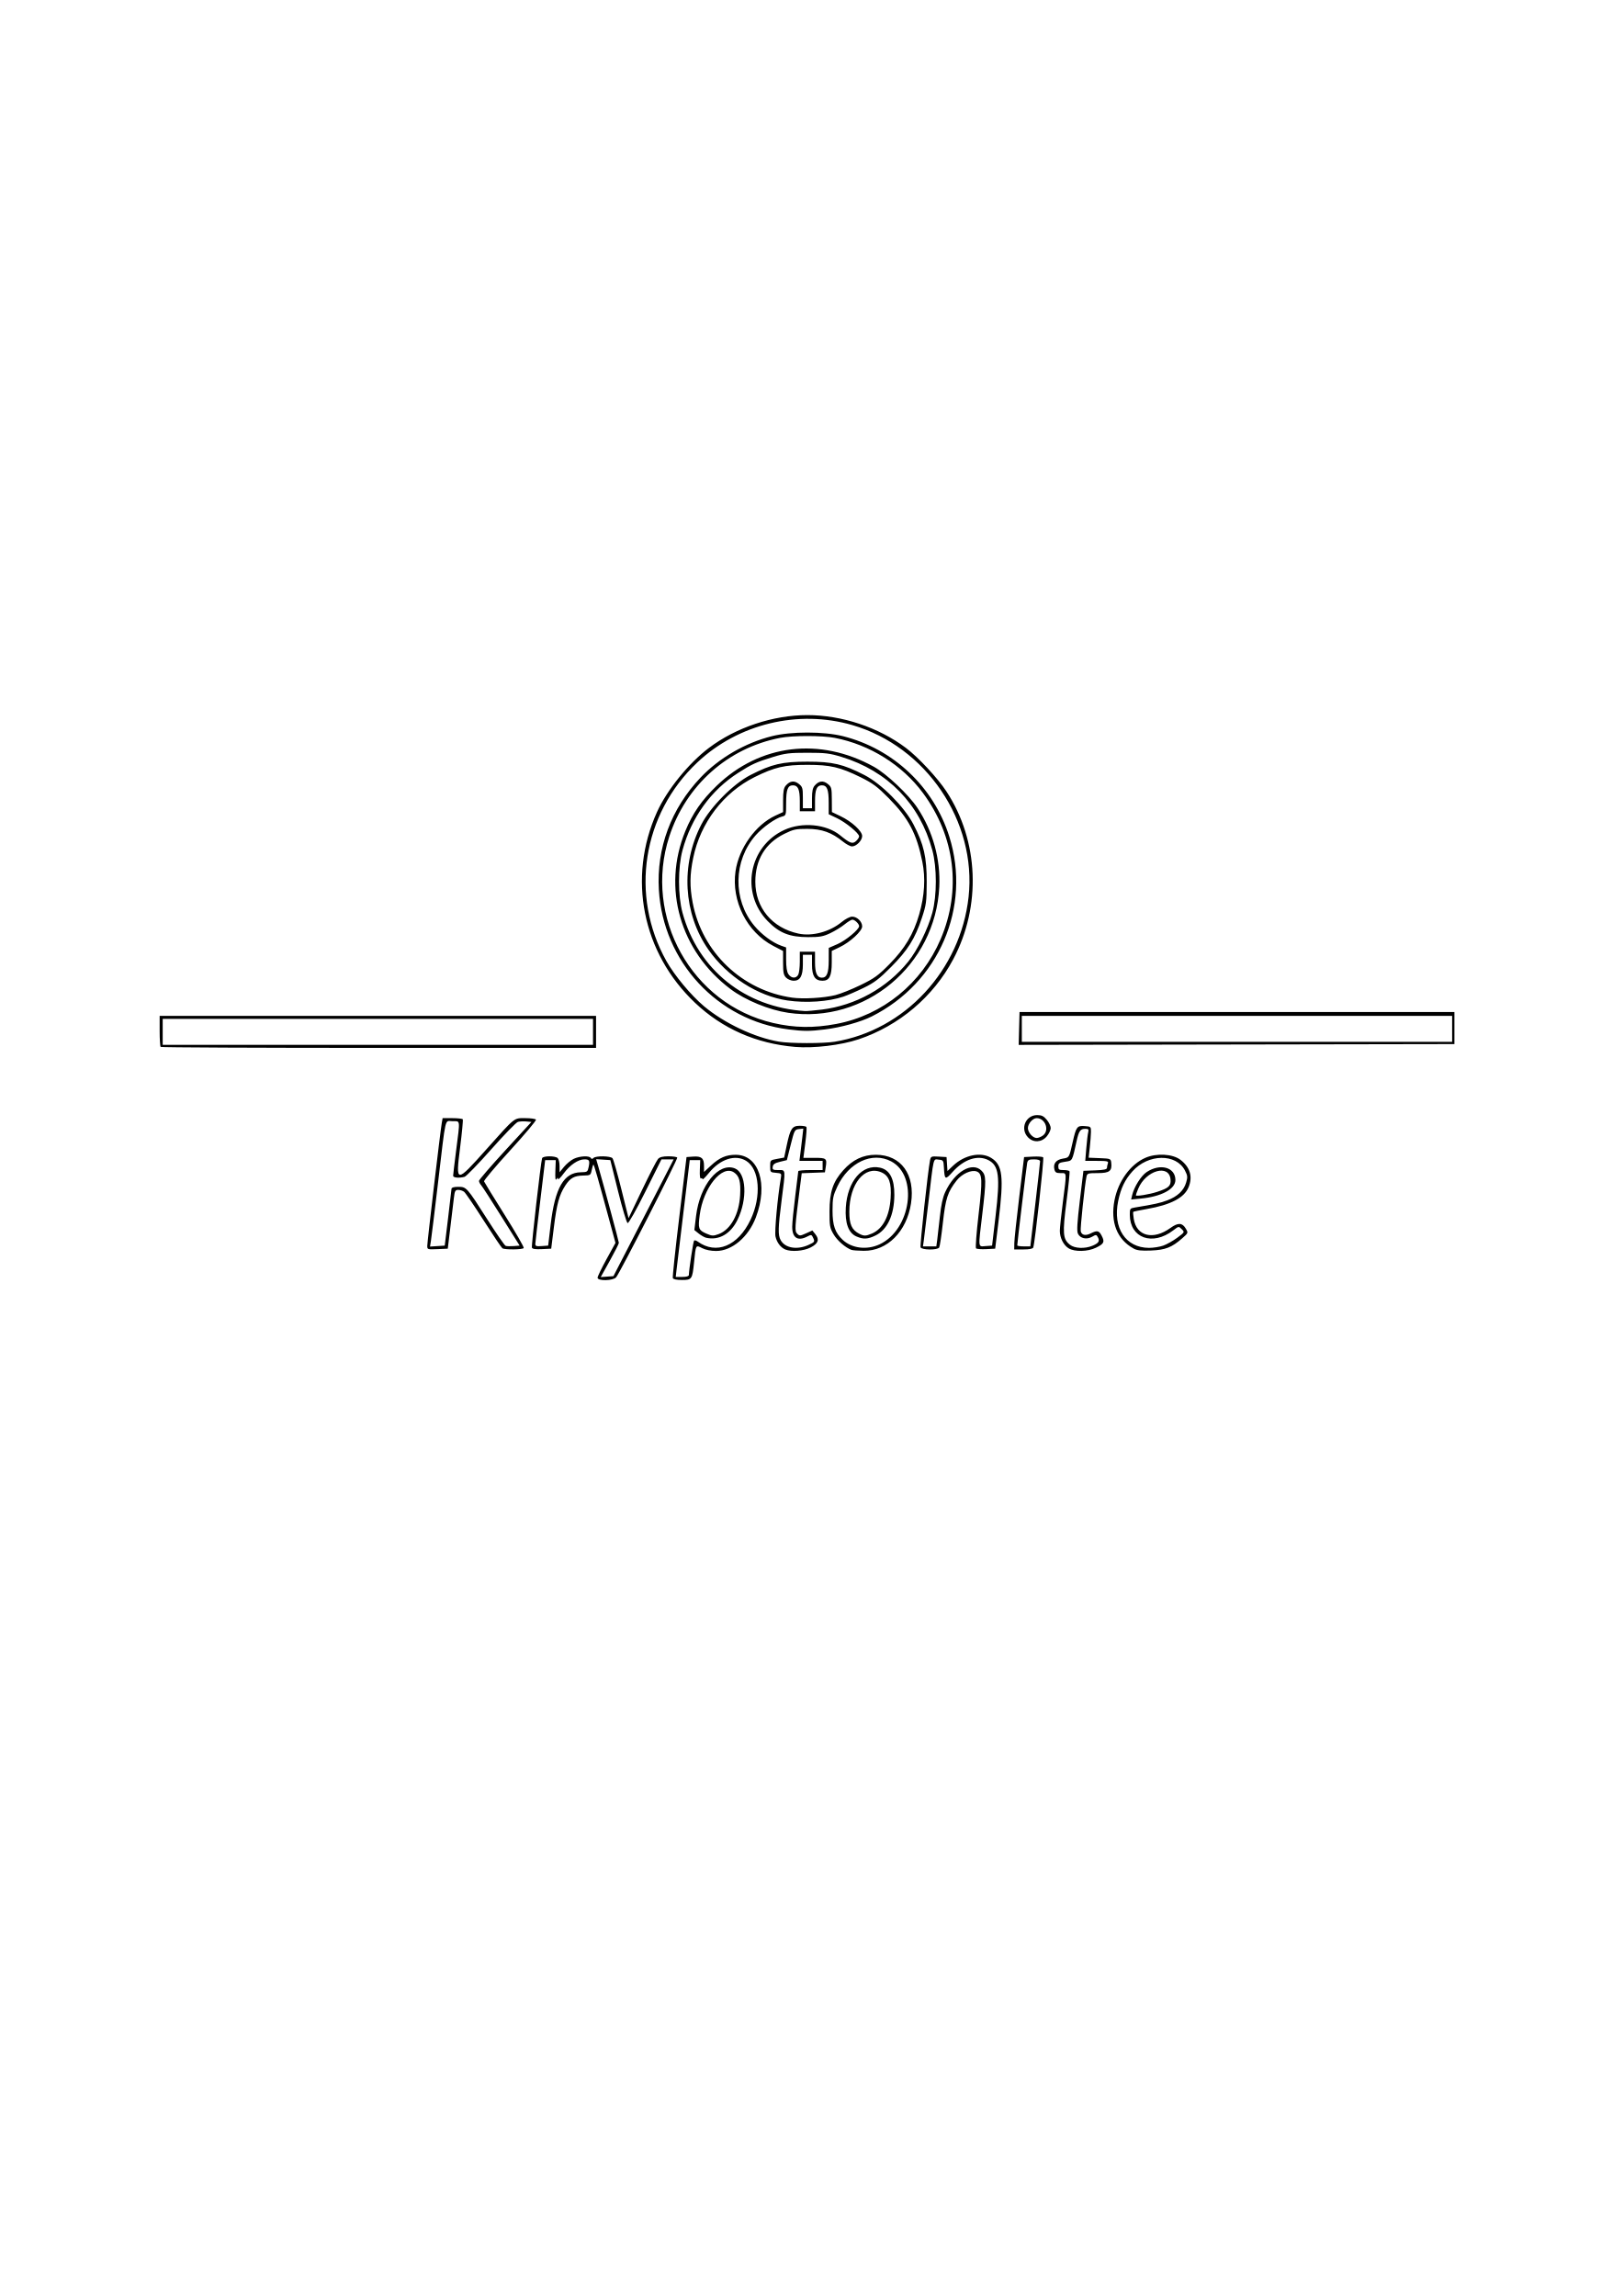
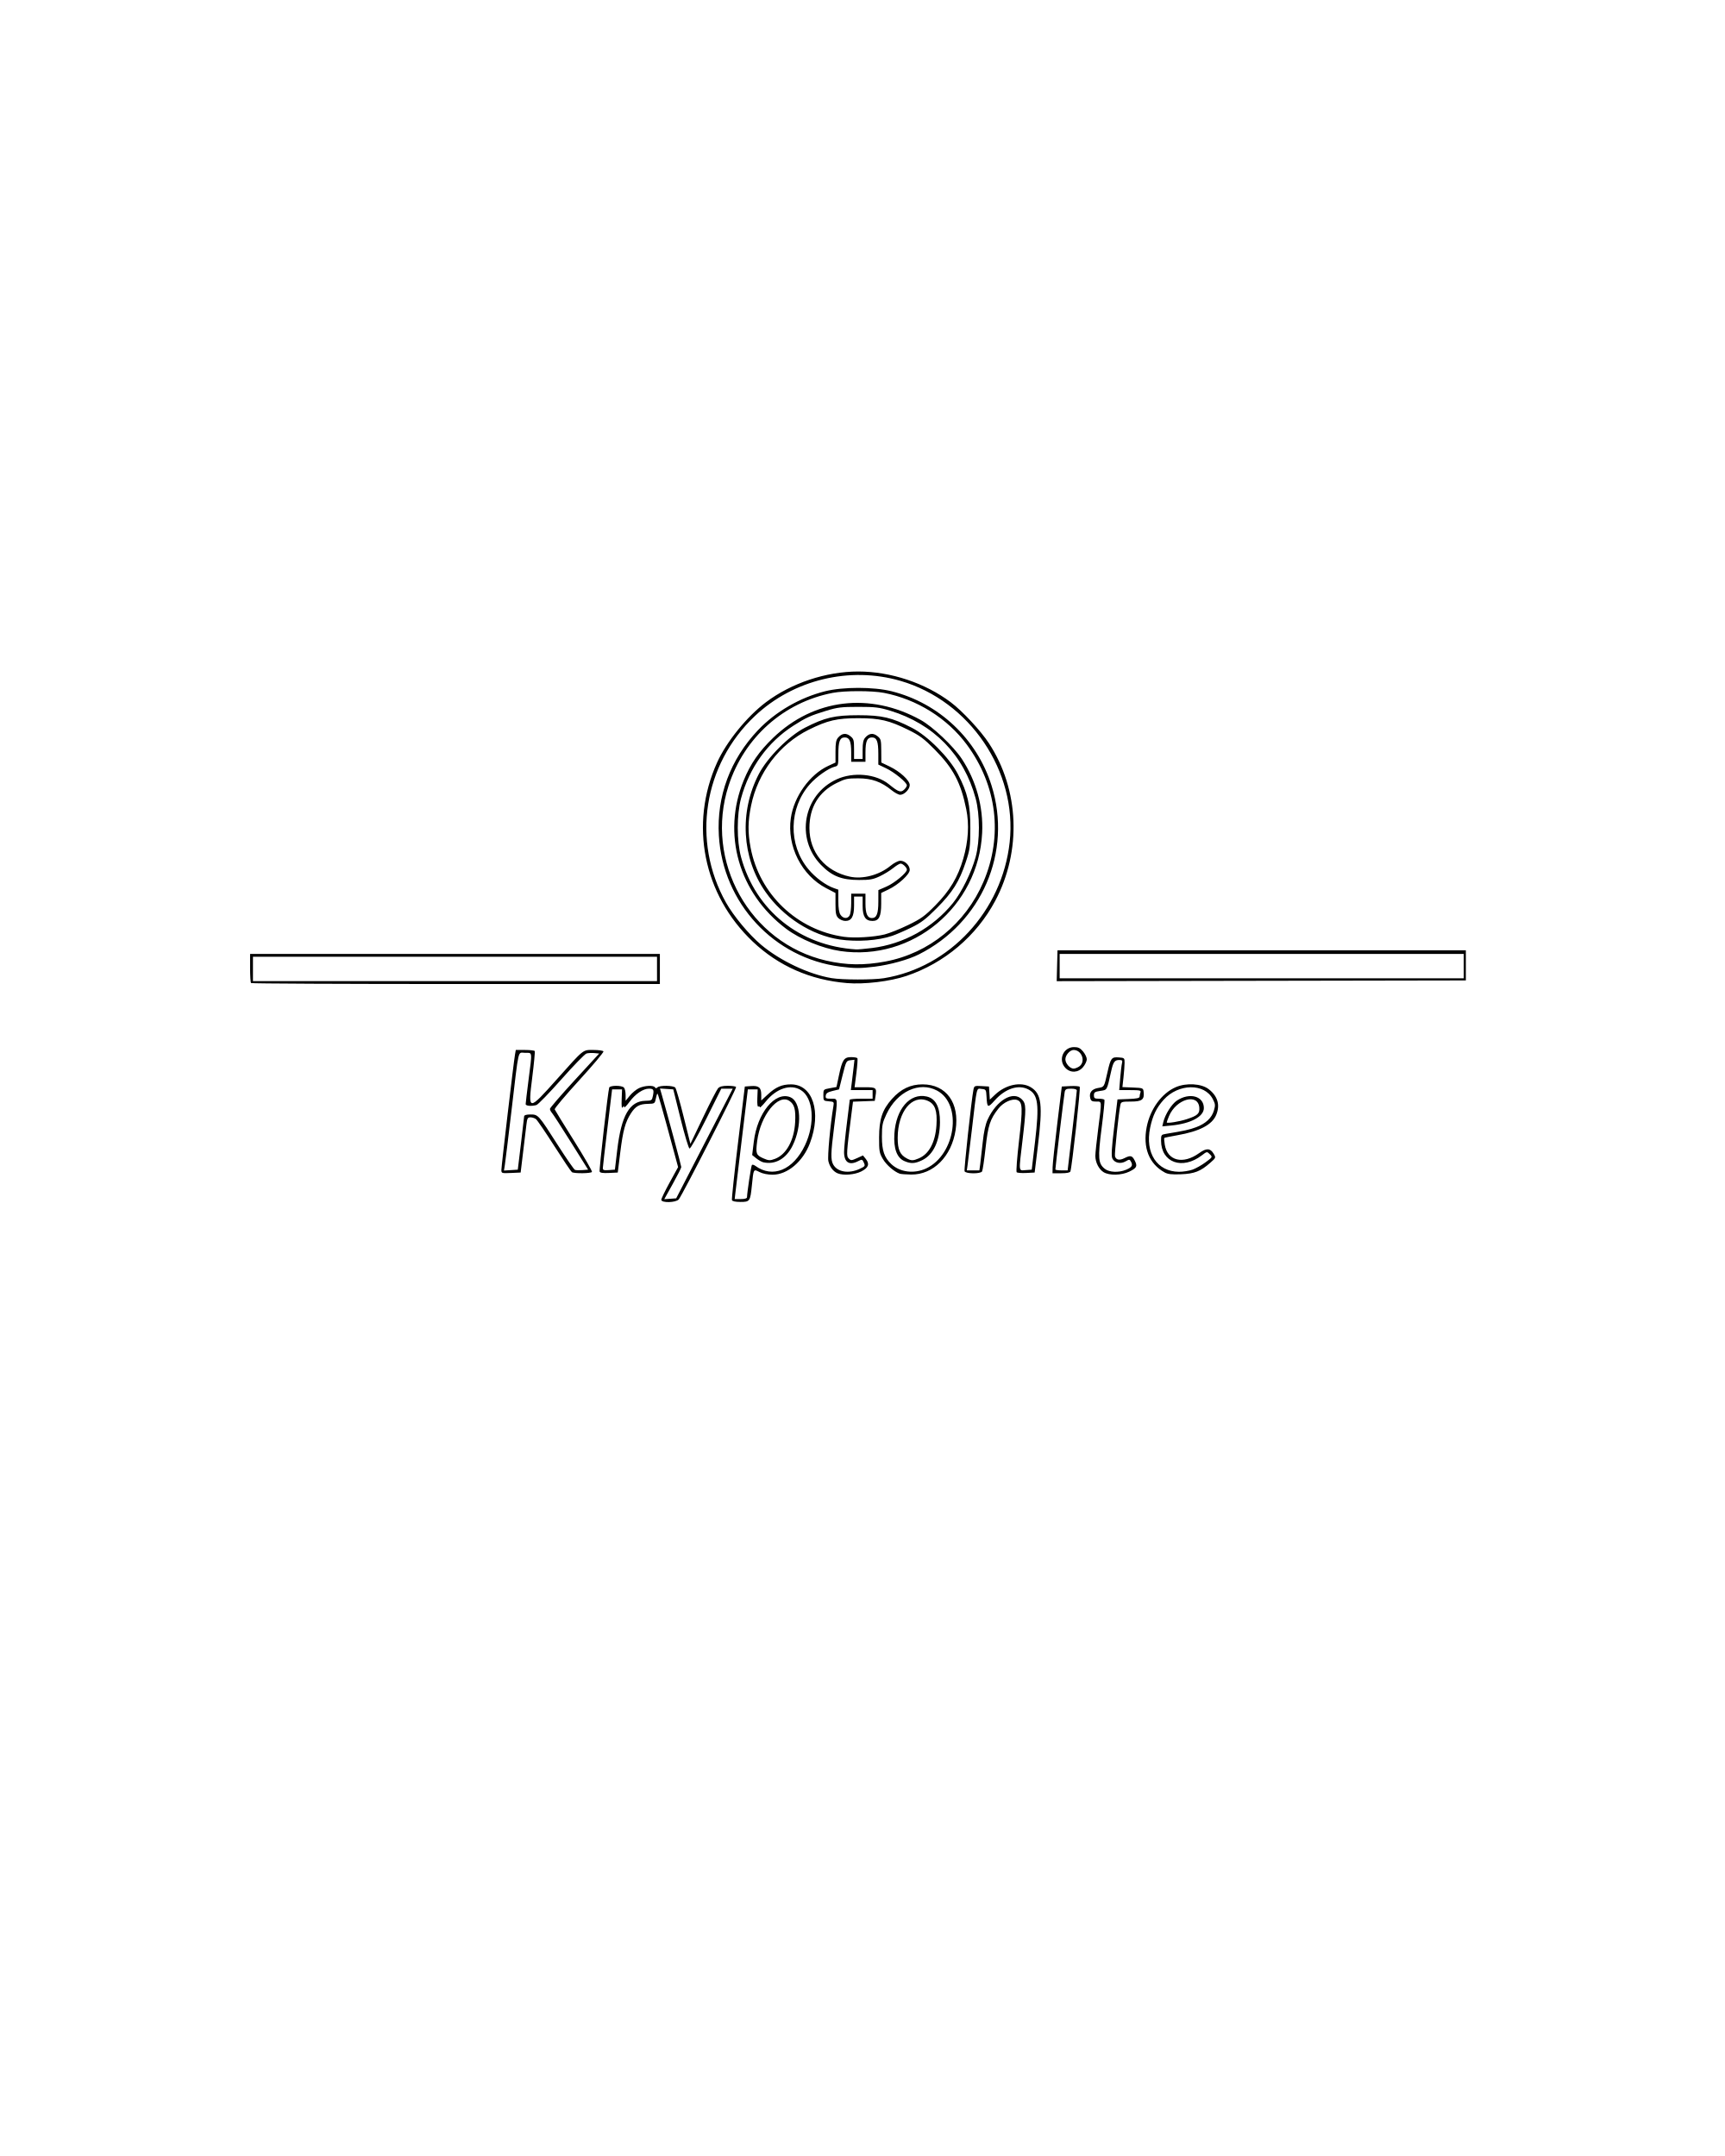
- <svg xmlns="http://www.w3.org/2000/svg" width="210mm" height="297mm" viewBox="0 0 210 297" version="1.1" id="svg5">
+ <svg xmlns="http://www.w3.org/2000/svg" width="1200mm" height="1500mm" viewBox="0 0 210 297" version="1.1" id="svg5">
  <defs id="defs2" />
  <g id="layer1">
    <path style="fill:#000000;stroke-width:0.197" d="m 77.287,165.279 c 0,-0.161 0.521,-1.239 1.157,-2.397 l 1.157,-2.106 -0.54,-1.997 c -1.784,-6.589 -2.245,-8.204 -2.322,-8.126 -0.047,0.048 -0.146,0.38 -0.219,0.739 -0.127,0.623 -0.174,0.653 -1.061,0.669 -1.189,0.022 -1.714,0.314 -2.359,1.312 -0.778,1.205 -1.087,2.338 -1.466,5.388 l -0.344,2.762 -1.205,0.058 c -0.852,0.041 -1.23,-0.017 -1.292,-0.197 -0.084,-0.246 1.15,-11.058 1.319,-11.562 0.107,-0.319 1.707,-0.327 2.023,-0.01 0.13,0.13 0.236,0.595 0.236,1.032 v 0.795 l 0.583,-0.71 c 0.321,-0.391 0.887,-0.855 1.259,-1.032 0.77,-0.367 2.003,-0.427 2.2,-0.107 0.095,0.155 0.192,0.155 0.346,0 0.3,-0.301 2.203,-0.272 2.459,0.038 0.115,0.139 0.63,1.939 1.143,3.999 l 0.934,3.746 1.749,-3.653 c 0.962,-2.009 1.888,-3.809 2.058,-3.999 0.22,-0.247 0.606,-0.346 1.348,-0.346 0.572,0 1.085,0.074 1.14,0.164 0.109,0.178 -7.414,14.92 -7.903,15.487 -0.395,0.458 -2.401,0.503 -2.401,0.054 z m 3.783,-3.559 c 0.952,-1.846 2.705,-5.246 3.894,-7.554 l 2.163,-4.196 H 86.338 85.549 L 83.475,154.13 c -1.208,2.424 -2.17,4.129 -2.304,4.084 -0.127,-0.042 -0.681,-1.893 -1.232,-4.112 l -1.002,-4.035 -0.916,-0.06 -0.916,-0.06 0.275,0.949 c 0.72,2.489 2.66,9.69 2.66,9.874 0,0.115 -0.528,1.158 -1.173,2.317 l -1.173,2.109 0.822,-0.06 0.822,-0.06 z m -9.85,-3.327 c 0.562,-4.737 1.698,-6.711 3.882,-6.753 0.856,-0.016 0.901,-0.046 1.032,-0.691 0.169,-0.831 0.085,-0.98 -0.553,-0.98 -0.8,0 -1.873,0.728 -2.67,1.812 -0.406,0.552 -0.739,0.881 -0.74,0.731 -0.002,-0.215 -0.044,-0.21 -0.198,0.024 -0.137,0.207 -0.18,-0.118 -0.144,-1.086 l 0.051,-1.382 h -0.686 -0.686 l -0.631,5.233 c -0.347,2.878 -0.636,5.394 -0.642,5.59 -0.009,0.299 0.125,0.347 0.825,0.296 l 0.836,-0.061 z m 15.798,6.931 c -0.05,-0.136 0.329,-3.713 0.842,-7.949 l 0.932,-7.702 0.85,-0.061 c 1.08,-0.078 1.411,0.203 1.411,1.197 v 0.791 l 0.897,-0.83 c 1.107,-1.024 1.952,-1.392 3.198,-1.392 3.009,0 4.236,3.805 2.612,8.097 -0.961,2.541 -3.092,4.345 -5.133,4.345 -0.681,0 -1.37,-0.139 -1.814,-0.366 -0.842,-0.431 -0.816,-0.478 -1.05,1.848 -0.22,2.183 -0.281,2.271 -1.563,2.271 -0.695,0 -1.125,-0.09 -1.183,-0.247 z m 2.075,-0.395 c 0.018,-0.717 0.568,-4.345 0.675,-4.452 0.069,-0.069 0.275,-0.015 0.459,0.119 2.407,1.753 5.225,0.591 6.848,-2.825 1.435,-3.02 1.17,-6.544 -0.574,-7.611 -1.411,-0.864 -3.349,-0.235 -4.809,1.561 -0.46,0.566 -0.836,0.931 -0.836,0.812 0,-0.119 -0.088,-0.162 -0.195,-0.095 -0.123,0.076 -0.178,-0.339 -0.147,-1.124 l 0.048,-1.245 h -0.678 -0.678 l -0.822,6.813 c -0.452,3.747 -0.859,7.146 -0.905,7.554 l -0.083,0.741 h 0.845 c 0.542,0 0.848,-0.089 0.852,-0.247 z m 2.248,-4.815 c -0.22,-0.049 -0.656,-0.295 -0.969,-0.545 l -0.569,-0.456 0.227,-1.857 c 0.483,-3.945 2.911,-6.921 4.999,-6.124 1.503,0.574 1.678,3.961 0.345,6.68 -0.885,1.805 -2.395,2.667 -4.032,2.301 z m 1.617,-0.481 c 1.546,-0.587 2.628,-2.553 2.764,-5.023 0.098,-1.77 -0.1,-2.497 -0.805,-2.961 -1.546,-1.017 -3.966,2.005 -4.422,5.523 -0.227,1.75 -0.153,1.957 0.852,2.397 0.731,0.32 0.915,0.327 1.61,0.064 z m 8.617,1.998 c -0.609,-0.25 -1.101,-0.899 -1.277,-1.684 -0.139,-0.62 0.269,-5.078 0.691,-7.546 0.104,-0.608 0.083,-0.632 -0.636,-0.691 -0.726,-0.06 -0.744,-0.08 -0.744,-0.85 0,-0.781 0.008,-0.79 0.904,-0.954 l 0.904,-0.166 0.341,-1.613 c 0.451,-2.135 0.697,-2.502 1.679,-2.502 0.424,0 0.813,0.069 0.865,0.154 0.052,0.085 -0.015,1.018 -0.15,2.074 l -0.245,1.919 h 1.419 c 1.56,0 1.645,0.068 1.471,1.185 l -0.108,0.691 -1.499,0.057 -1.499,0.057 -0.219,1.72 c -0.69,5.427 -0.71,5.76 -0.368,6.104 0.3,0.301 0.382,0.298 1.143,-0.046 l 0.819,-0.371 0.378,0.469 c 0.572,0.709 0.388,1.227 -0.616,1.735 -0.904,0.458 -2.465,0.581 -3.252,0.258 z m 2.999,-0.598 c 0.787,-0.359 0.823,-0.41 0.612,-0.875 -0.213,-0.469 -0.252,-0.48 -0.777,-0.207 -1.231,0.639 -1.949,0.175 -1.949,-1.258 1.2e-4,-0.508 0.177,-2.301 0.393,-3.985 0.216,-1.684 0.393,-3.128 0.393,-3.209 1.3e-4,-0.082 0.708,-0.148 1.574,-0.148 h 1.573 v -0.592 -0.592 h -1.5 -1.5 l 0.12,-0.938 c 0.066,-0.516 0.179,-1.456 0.251,-2.089 l 0.131,-1.151 -0.57,0.065 c -0.547,0.063 -0.589,0.143 -1.063,2.04 l -0.493,1.975 -0.883,0.213 c -0.673,0.162 -0.898,0.315 -0.946,0.642 -0.056,0.38 0.028,0.429 0.737,0.429 0.966,0 0.943,-0.227 0.407,3.95 -0.456,3.553 -0.477,4.464 -0.119,5.113 0.571,1.034 2.118,1.299 3.61,0.619 z m 5.556,0.648 c -0.777,-0.277 -1.846,-1.208 -2.323,-2.022 -0.484,-0.827 -0.528,-1.075 -0.522,-2.976 0.008,-2.514 0.444,-3.817 1.779,-5.307 1.224,-1.367 2.557,-2 4.21,-2 3.269,0 5.124,2.565 4.551,6.292 -0.561,3.648 -3.072,6.164 -6.122,6.131 -0.703,-0.008 -1.411,-0.061 -1.573,-0.119 z m 3.638,-0.723 c 4.064,-1.905 5.031,-8.851 1.493,-10.727 -2.445,-1.297 -5.494,0.126 -6.961,3.248 -0.556,1.183 -0.624,1.523 -0.626,3.105 -0.003,1.913 0.329,2.874 1.307,3.791 1.191,1.115 3.143,1.353 4.787,0.583 z m -3.008,-1.018 c -1.026,-0.448 -1.494,-1.727 -1.369,-3.743 0.213,-3.424 2.136,-5.658 4.435,-5.151 1.251,0.276 1.86,1.447 1.844,3.544 -0.02,2.587 -0.905,4.481 -2.443,5.229 -1,0.486 -1.566,0.514 -2.467,0.121 z m 1.991,-0.366 c 1.414,-0.593 2.281,-2.22 2.436,-4.569 0.133,-2.021 -0.201,-2.941 -1.222,-3.37 -2.149,-0.902 -4.102,1.51 -4.118,5.087 -0.007,1.649 0.316,2.371 1.285,2.872 0.605,0.312 0.834,0.31 1.619,-0.02 z m 25.453,1.898 c -0.655,-0.408 -1.132,-1.357 -1.132,-2.251 1.2e-4,-0.364 0.177,-2.039 0.393,-3.722 0.513,-3.995 0.532,-3.752 -0.291,-3.752 -0.559,0 -0.706,-0.087 -0.803,-0.475 -0.186,-0.744 0.206,-1.25 1.084,-1.399 0.849,-0.144 0.817,-0.09 1.28,-2.138 0.449,-1.985 0.566,-2.142 1.546,-2.071 0.8,0.058 0.823,0.08 0.817,0.751 -0.003,0.38 -0.072,1.287 -0.152,2.015 l -0.146,1.324 1.43,0.058 c 1.391,0.057 1.432,0.073 1.492,0.591 0.123,1.074 -0.224,1.343 -1.736,1.343 -1.256,0 -1.374,0.036 -1.464,0.444 -0.224,1.016 -0.83,6.764 -0.747,7.082 0.133,0.511 0.611,0.614 1.285,0.277 0.851,-0.427 1.076,-0.378 1.431,0.311 0.41,0.797 0.297,1.031 -0.744,1.537 -1.074,0.522 -2.765,0.557 -3.542,0.074 z m 3.079,-0.325 c 0.816,-0.342 0.979,-0.593 0.714,-1.092 -0.196,-0.367 -0.239,-0.371 -0.758,-0.072 -0.698,0.402 -1.549,0.211 -1.831,-0.412 -0.154,-0.341 -0.089,-1.445 0.253,-4.29 l 0.461,-3.831 1.524,-0.058 c 1.135,-0.043 1.524,-0.127 1.524,-0.329 0,-0.149 0.054,-0.412 0.119,-0.584 0.103,-0.268 -0.096,-0.312 -1.405,-0.312 h -1.524 l 0.135,-1.629 c 0.074,-0.896 0.185,-1.829 0.246,-2.074 0.093,-0.372 0.031,-0.444 -0.378,-0.444 -0.639,0 -0.829,0.269 -1.12,1.58 -0.591,2.663 -0.518,2.531 -1.487,2.677 -0.76,0.114 -0.88,0.197 -0.88,0.604 0,0.405 0.095,0.471 0.677,0.471 0.372,0 0.719,0.069 0.771,0.153 0.052,0.084 -0.123,1.839 -0.389,3.9 -0.535,4.153 -0.477,4.882 0.447,5.612 0.611,0.482 1.921,0.541 2.901,0.129 z m 5.328,0.356 c -2.139,-1.174 -3.019,-3.403 -2.468,-6.244 0.481,-2.477 2.072,-4.66 4.007,-5.496 1.445,-0.624 3.522,-0.501 4.526,0.268 1.249,0.957 1.61,2.19 1.041,3.558 -0.566,1.36 -2.297,2.261 -5.38,2.801 -0.933,0.163 -1.729,0.329 -1.768,0.368 -0.039,0.039 -0.011,0.446 0.062,0.906 0.36,2.258 2.509,2.793 4.746,1.18 0.989,-0.713 1.529,-0.691 1.983,0.08 0.329,0.559 0.329,0.562 -0.457,1.253 -1.344,1.183 -2.174,1.509 -4.032,1.584 -1.276,0.052 -1.811,-0.009 -2.262,-0.256 z m 3.831,-0.374 c 0.458,-0.162 1.272,-0.619 1.81,-1.016 0.975,-0.719 0.977,-0.722 0.588,-1.112 -0.389,-0.39 -0.392,-0.39 -1.097,0.15 -2.687,2.058 -5.604,1.013 -5.62,-2.014 -0.004,-0.785 0.031,-0.836 0.635,-0.936 2.57,-0.423 3.281,-0.58 4.2,-0.925 1.323,-0.497 2.137,-1.26 2.445,-2.293 0.214,-0.717 0.197,-0.901 -0.146,-1.568 -1.145,-2.226 -4.748,-2.176 -6.786,0.094 -0.984,1.097 -1.506,2.182 -1.853,3.853 -0.723,3.483 0.961,6.044 3.984,6.057 0.554,0.002 1.382,-0.128 1.84,-0.291 z m -4.014,-6.538 c 0.249,-1.06 1.155,-2.501 1.873,-2.978 1.753,-1.165 3.718,-0.623 3.718,1.026 0,1.178 -1.803,2.146 -4.485,2.405 l -1.24,0.12 z m 3.231,-0.418 c 1.501,-0.491 1.801,-0.768 1.732,-1.597 -0.17,-2.044 -3.195,-1.184 -4.18,1.189 -0.168,0.404 -0.305,0.787 -0.305,0.851 0,0.171 1.725,-0.107 2.753,-0.443 z m -94.398,6.978 c 0,-0.516 1.683,-14.774 1.873,-15.871 l 0.111,-0.642 h 1.258 c 0.692,0 1.3,0.068 1.351,0.151 0.051,0.083 -0.104,1.727 -0.346,3.653 -0.584,4.659 -0.561,4.661 3.423,0.201 3.759,-4.208 3.506,-4.006 5.005,-4.006 0.695,0 1.317,0.087 1.383,0.194 0.066,0.107 -1.438,1.898 -3.341,3.981 -1.903,2.083 -3.422,3.887 -3.375,4.009 0.047,0.122 1.246,2.071 2.665,4.33 1.419,2.259 2.53,4.189 2.469,4.289 -0.132,0.214 -2.45,0.239 -2.763,0.03 -0.119,-0.08 -1.209,-1.7 -2.423,-3.601 -1.214,-1.901 -2.35,-3.567 -2.526,-3.703 -0.175,-0.136 -0.517,-0.247 -0.759,-0.247 -0.384,0 -0.456,0.132 -0.563,1.037 -0.068,0.57 -0.273,2.281 -0.457,3.802 l -0.333,2.765 -1.327,0.058 c -1.297,0.057 -1.327,0.047 -1.327,-0.43 z m 2.691,-3.578 c 0.238,-1.955 0.438,-3.666 0.444,-3.802 0.007,-0.158 0.318,-0.247 0.862,-0.247 1.075,0 1.1,0.028 3.772,4.214 1.167,1.829 2.232,3.367 2.366,3.419 0.134,0.052 0.596,0.066 1.028,0.032 l 0.784,-0.062 -2.35,-3.752 c -1.292,-2.064 -2.476,-3.892 -2.63,-4.064 -0.154,-0.171 -0.28,-0.422 -0.28,-0.556 0,-0.134 1.526,-1.905 3.392,-3.934 l 3.392,-3.69 -0.666,-0.064 c -0.366,-0.035 -0.853,-0.01 -1.081,0.056 -0.228,0.066 -1.785,1.667 -3.459,3.558 -1.674,1.891 -3.223,3.487 -3.442,3.546 -0.707,0.191 -1.48,0.121 -1.479,-0.134 1.21e-4,-0.136 0.177,-1.624 0.393,-3.308 0.521,-4.062 0.56,-3.752 -0.474,-3.752 -1.039,0 -0.815,-0.959 -1.887,8.097 -0.431,3.639 -0.836,6.954 -0.902,7.368 l -0.119,0.752 0.952,-0.061 0.952,-0.061 z m 61.107,3.774 c -0.095,-0.247 0.956,-9.904 1.222,-11.239 0.106,-0.53 0.153,-0.55 1.125,-0.494 l 1.015,0.059 0.059,0.903 0.059,0.903 0.725,-0.687 c 1.474,-1.396 3.589,-1.832 4.922,-1.016 1.492,0.914 1.666,2.393 0.959,8.191 l -0.433,3.555 -1.158,0.06 c -0.637,0.033 -1.231,-0.013 -1.32,-0.103 -0.089,-0.09 0.056,-2.027 0.322,-4.306 0.531,-4.547 0.498,-5.357 -0.23,-5.635 -0.682,-0.26 -1.916,0.294 -2.601,1.168 -1.16,1.481 -1.428,2.303 -1.776,5.445 -0.181,1.637 -0.397,3.087 -0.481,3.222 -0.218,0.354 -2.272,0.331 -2.409,-0.027 z m 2.155,-0.96 c 0.064,-0.462 0.218,-1.817 0.343,-3.012 0.155,-1.477 0.375,-2.491 0.688,-3.167 1.23,-2.657 3.493,-3.987 4.709,-2.766 0.604,0.606 0.613,1.218 0.086,5.637 -0.533,4.467 -0.563,4.182 0.44,4.109 l 0.831,-0.061 0.454,-3.851 c 0.606,-5.138 0.43,-6.499 -0.929,-7.205 -1.367,-0.71 -3.156,-0.125 -4.622,1.513 -0.972,1.085 -1.043,1.052 -1.131,-0.529 -0.053,-0.95 -0.079,-0.99 -0.675,-1.048 -0.733,-0.071 -0.625,-0.522 -1.341,5.59 -0.267,2.281 -0.534,4.48 -0.592,4.888 l -0.106,0.741 h 0.865 0.865 z m 9.972,0.395 c 0.007,-0.462 0.295,-3.15 0.639,-5.974 l 0.625,-5.135 1.159,-0.06 c 0.638,-0.033 1.228,0.011 1.312,0.099 0.137,0.143 -1.069,11.063 -1.287,11.662 -0.059,0.16 -0.507,0.247 -1.276,0.247 h -1.186 l 0.014,-0.839 z m 2.703,-4.937 c 0.348,-2.96 0.631,-5.492 0.63,-5.628 -0.001,-0.156 -0.292,-0.247 -0.786,-0.247 -0.652,0 -0.799,0.074 -0.881,0.444 -0.087,0.394 -1.286,10.358 -1.286,10.683 0,0.071 0.38,0.129 0.845,0.129 h 0.845 z m -0.951,-8.744 c -1.027,-1.097 -0.286,-2.858 1.202,-2.858 0.579,0 0.843,0.129 1.244,0.608 0.28,0.334 0.509,0.816 0.509,1.071 0,0.255 -0.229,0.737 -0.509,1.071 -0.672,0.803 -1.752,0.85 -2.446,0.108 z m 1.928,-0.203 c 0.91,-0.64 0.346,-2.26 -0.787,-2.26 -0.507,0 -1.136,0.711 -1.136,1.284 0,0.573 0.629,1.284 1.136,1.284 0.192,0 0.546,-0.138 0.787,-0.307 z M 20.779,135.421 c -0.072,-0.072 -0.131,-1.006 -0.131,-2.074 v -1.942 h 28.221 28.221 v 2.074 2.074 H 49 c -15.449,0 -28.149,-0.059 -28.221,-0.132 z m 55.918,-1.942 v -1.679 H 48.869 21.042 v 1.679 1.679 h 27.828 27.828 z m 26.156,1.944 c -5.042,-0.422 -9.419,-2.35 -12.966,-5.71 -6.824,-6.464 -8.757,-16.165 -4.916,-24.67 1.287,-2.851 4.091,-6.315 6.713,-8.294 3.521,-2.658 8.289,-4.247 12.742,-4.247 4.454,0 9.222,1.589 12.742,4.247 1.598,1.206 4.103,3.897 5.236,5.623 4.198,6.399 4.538,14.847 0.874,21.728 -2.583,4.851 -7.003,8.587 -12.236,10.342 -2.26,0.758 -5.797,1.182 -8.189,0.982 z m 5.091,-0.67 c 9.083,-1.48 16.29,-9.272 17.327,-18.731 1.07,-9.766 -5.479,-19.448 -15.035,-22.228 -6.996,-2.036 -14.743,-0.169 -20.049,4.83 -7.111,6.701 -8.747,17.208 -4,25.692 1.038,1.854 3.184,4.434 4.859,5.842 2.61,2.192 6.559,4.059 9.702,4.585 1.462,0.245 5.717,0.251 7.196,0.01 z m -5.976,-1.595 c -9.161,-1.149 -16.207,-8.745 -16.753,-18.059 -0.317,-5.399 1.579,-10.5 5.399,-14.525 2.4,-2.529 5.758,-4.477 9.215,-5.346 2.486,-0.625 6.708,-0.625 9.195,0 6.515,1.638 11.737,6.567 13.75,12.979 2.873,9.15 -1.328,18.902 -10.027,23.274 -1.431,0.719 -3.974,1.425 -6.059,1.682 -1.99,0.245 -2.743,0.244 -4.72,-0.004 z m 6.195,-0.707 c 5.992,-1.125 11.045,-5.234 13.494,-10.969 2.712,-6.354 1.873,-13.276 -2.291,-18.908 -2.684,-3.63 -6.877,-6.251 -11.399,-7.125 -1.643,-0.318 -5.436,-0.318 -7.08,0 -6.749,1.305 -12.173,6.137 -14.329,12.767 -3.382,10.399 2.913,21.691 13.444,24.114 2.766,0.636 5.228,0.673 8.161,0.122 z m -6.231,-1.442 c -2.462,-0.361 -5.539,-1.628 -7.451,-3.067 -6.528,-4.913 -8.862,-13.069 -5.847,-20.432 0.944,-2.306 2.108,-3.989 4.059,-5.87 5.589,-5.388 13.329,-6.326 20.318,-2.462 1.653,0.914 4.512,3.615 5.655,5.343 1.993,3.014 2.987,6.614 2.815,10.198 -0.487,10.16 -9.596,17.752 -19.548,16.291 z m 4.363,-0.414 c 4.353,-0.535 8.411,-2.789 11.172,-6.207 1.183,-1.464 2.547,-4.23 3.113,-6.313 0.605,-2.225 0.606,-5.868 0.002,-8.097 -1.624,-5.99 -5.775,-10.249 -11.77,-12.077 -1.508,-0.46 -2.071,-0.527 -4.385,-0.527 -2.327,0 -2.873,0.066 -4.421,0.538 -2.168,0.661 -2.778,0.937 -4.517,2.051 -3.539,2.266 -6.067,5.774 -7.217,10.015 -0.604,2.229 -0.604,5.872 0.001,8.097 2.001,7.356 8.081,12.229 15.859,12.712 0.216,0.013 1.19,-0.073 2.163,-0.193 z m -4.441,-1.177 c -3.863,-0.571 -7.796,-3.096 -10.225,-6.565 -3.266,-4.665 -3.621,-11.016 -0.906,-16.231 1.18,-2.266 4.139,-5.243 6.329,-6.365 2.766,-1.418 4.102,-1.731 7.375,-1.731 3.272,0 4.609,0.314 7.375,1.731 2.189,1.122 5.149,4.098 6.33,6.365 1.354,2.598 1.734,4.256 1.722,7.504 -0.01,2.563 -0.056,2.901 -0.634,4.641 -0.888,2.672 -1.819,4.153 -3.976,6.322 -1.543,1.552 -2.159,2.021 -3.54,2.695 -0.919,0.449 -2.099,0.96 -2.622,1.136 -1.945,0.654 -4.828,0.852 -7.227,0.498 z m 6.211,-0.7 c 0.649,-0.163 2.104,-0.746 3.234,-1.295 1.785,-0.868 2.274,-1.222 3.737,-2.705 1.995,-2.022 3.109,-3.888 3.848,-6.445 0.694,-2.402 0.832,-4.689 0.408,-6.788 -0.737,-3.652 -1.791,-5.65 -4.343,-8.23 -1.496,-1.513 -2.059,-1.932 -3.638,-2.712 -2.651,-1.309 -3.931,-1.608 -6.883,-1.608 -2.943,0 -4.24,0.301 -6.826,1.584 -4.038,2.003 -7.013,5.914 -7.946,10.447 -0.447,2.171 -0.465,3.704 -0.069,5.801 1.214,6.424 6.393,11.366 12.874,12.285 1.413,0.2 4.12,0.039 5.605,-0.333 z m -6.392,-2.249 c -0.326,-0.327 -0.393,-0.659 -0.394,-1.925 l -8.2e-4,-1.53 -1.275,-0.662 c -3.392,-1.761 -5.43,-5.793 -4.876,-9.65 0.428,-2.981 2.611,-6.025 5.163,-7.201 l 0.99,-0.456 v -1.51 c 0,-1.154 0.081,-1.604 0.344,-1.909 0.533,-0.619 1.096,-0.695 1.69,-0.226 0.476,0.376 0.523,0.535 0.523,1.781 v 1.368 h 0.59 0.59 v -1.262 c 0,-0.918 0.094,-1.371 0.344,-1.661 0.533,-0.619 1.096,-0.695 1.69,-0.226 0.488,0.385 0.523,0.52 0.532,2.028 l 0.01,1.615 1.121,0.537 c 1.453,0.695 2.793,1.926 2.793,2.566 0,0.576 -0.749,1.341 -1.313,1.341 -0.222,0 -0.747,-0.279 -1.167,-0.619 -1.465,-1.187 -2.74,-1.643 -4.604,-1.648 -1.502,-0.004 -1.812,0.063 -2.989,0.645 -2.46,1.216 -3.747,3.344 -3.746,6.197 5.9e-4,3.36 2.173,5.97 5.58,6.704 1.771,0.381 4.043,-0.225 5.579,-1.489 0.492,-0.405 1.075,-0.706 1.366,-0.706 0.638,0 1.294,0.642 1.294,1.265 0,0.608 -1.557,2.04 -2.931,2.695 l -1.002,0.478 v 1.489 c 0,1.762 -0.304,2.367 -1.191,2.367 -0.975,0 -1.365,-0.593 -1.365,-2.074 v -1.284 h -0.59 -0.59 v 1.24 c 0,1.499 -0.348,2.118 -1.191,2.118 -0.318,0 -0.756,-0.178 -0.972,-0.395 z m 1.566,-0.382 c 0.112,-0.21 0.204,-0.965 0.204,-1.679 v -1.297 h 0.983 0.983 v 1.368 c 0,1.387 0.268,1.989 0.885,1.989 0.649,0 0.885,-0.594 0.888,-2.236 l 0.004,-1.615 1.119,-0.487 c 1.094,-0.476 2.808,-1.897 2.808,-2.329 0,-0.298 -0.562,-0.838 -0.872,-0.838 -0.14,0 -0.598,0.279 -1.018,0.619 -0.42,0.341 -1.251,0.849 -1.846,1.131 -0.916,0.433 -1.353,0.511 -2.852,0.509 -2.409,-0.004 -3.725,-0.525 -5.241,-2.078 -3.549,-3.636 -2.446,-9.672 2.154,-11.787 2.293,-1.054 5.431,-0.757 7.201,0.681 1.3,1.057 1.62,1.173 2.079,0.755 0.217,-0.197 0.394,-0.47 0.394,-0.607 0,-0.398 -1.724,-1.812 -2.876,-2.359 l -1.057,-0.502 v -1.488 c 0,-1.717 -0.21,-2.252 -0.885,-2.252 -0.657,0 -0.885,0.531 -0.885,2.061 v 1.297 h -0.983 -0.983 v -1.297 c 0,-1.53 -0.228,-2.061 -0.885,-2.061 -0.681,0 -0.885,0.537 -0.885,2.335 0,1.532 -0.013,1.575 -0.517,1.702 -0.852,0.215 -2.488,1.369 -3.401,2.4 -2.914,3.291 -3.007,8.34 -0.215,11.709 0.959,1.157 2.377,2.211 3.507,2.607 l 0.625,0.219 v 1.517 c 0,1.053 0.094,1.651 0.306,1.956 0.377,0.541 0.988,0.568 1.26,0.057 z m 28.565,6.949 0.056,-2.124 h 28.123 28.123 v 2.074 2.074 l -28.178,0.05 -28.178,0.05 z m 56.006,0.049 v -1.679 H 159.983 132.156 v 1.679 1.679 h 27.828 27.828 z" id="path21" />
  </g>
</svg>
